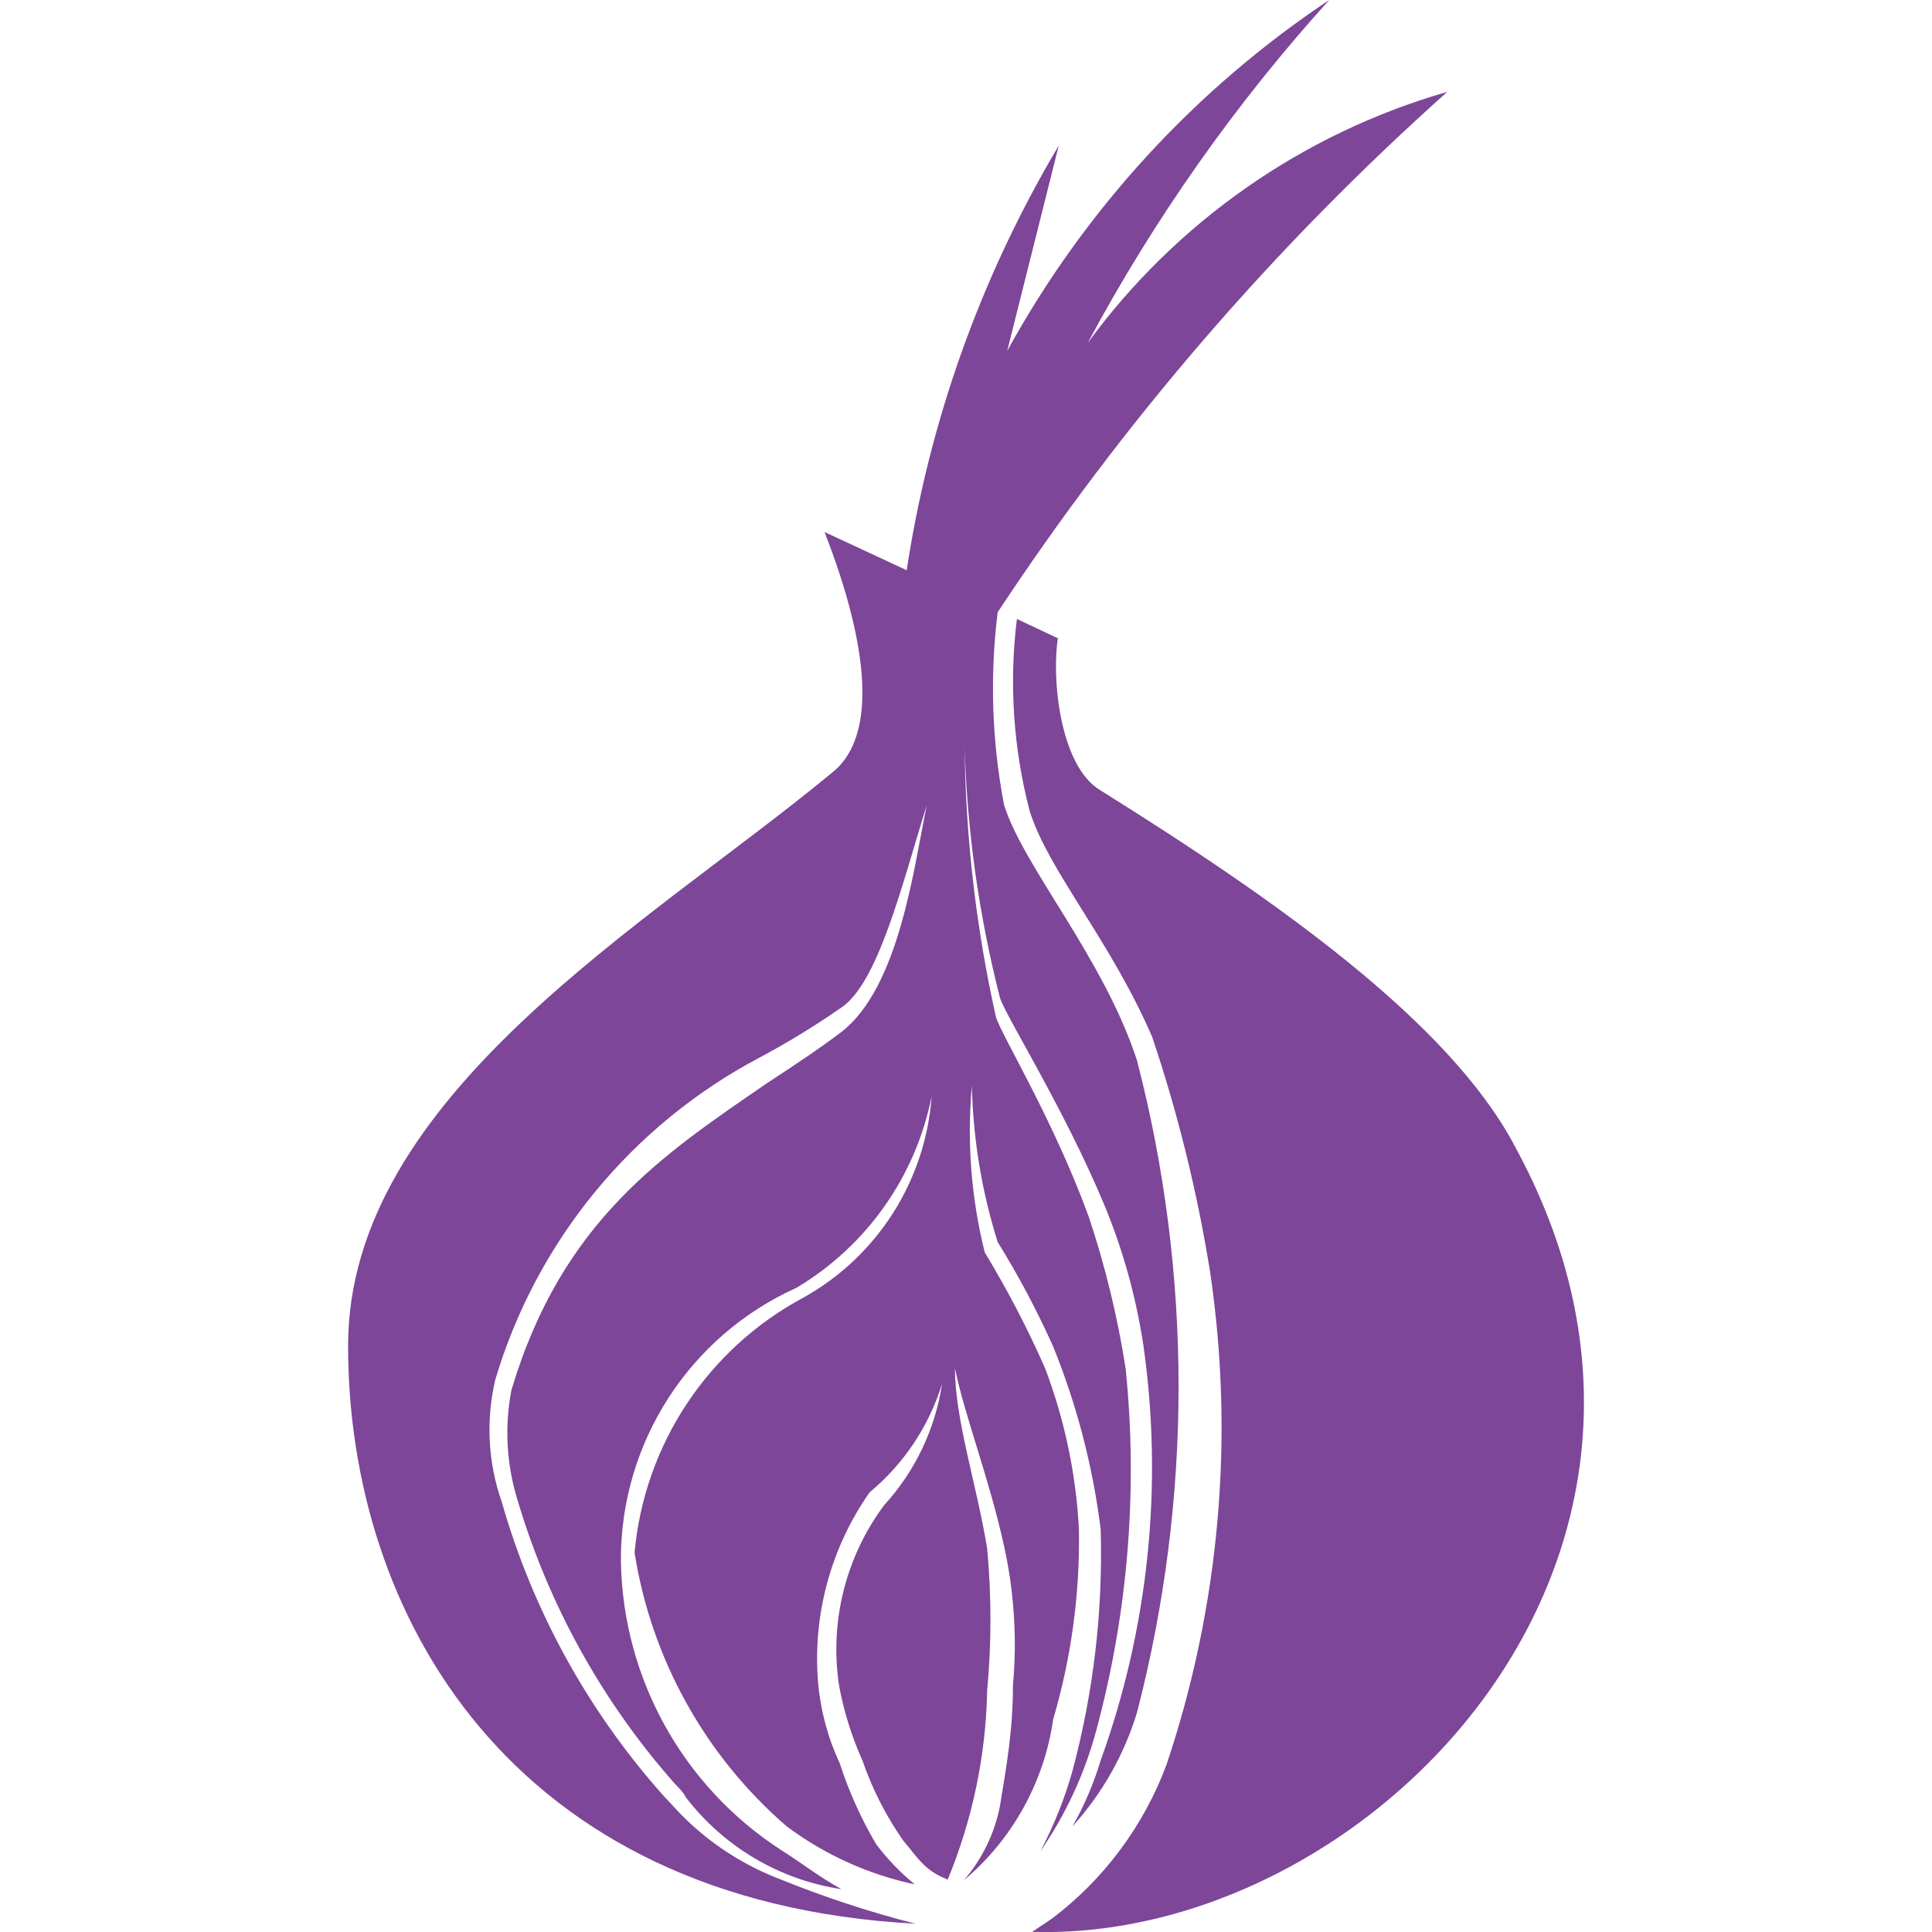
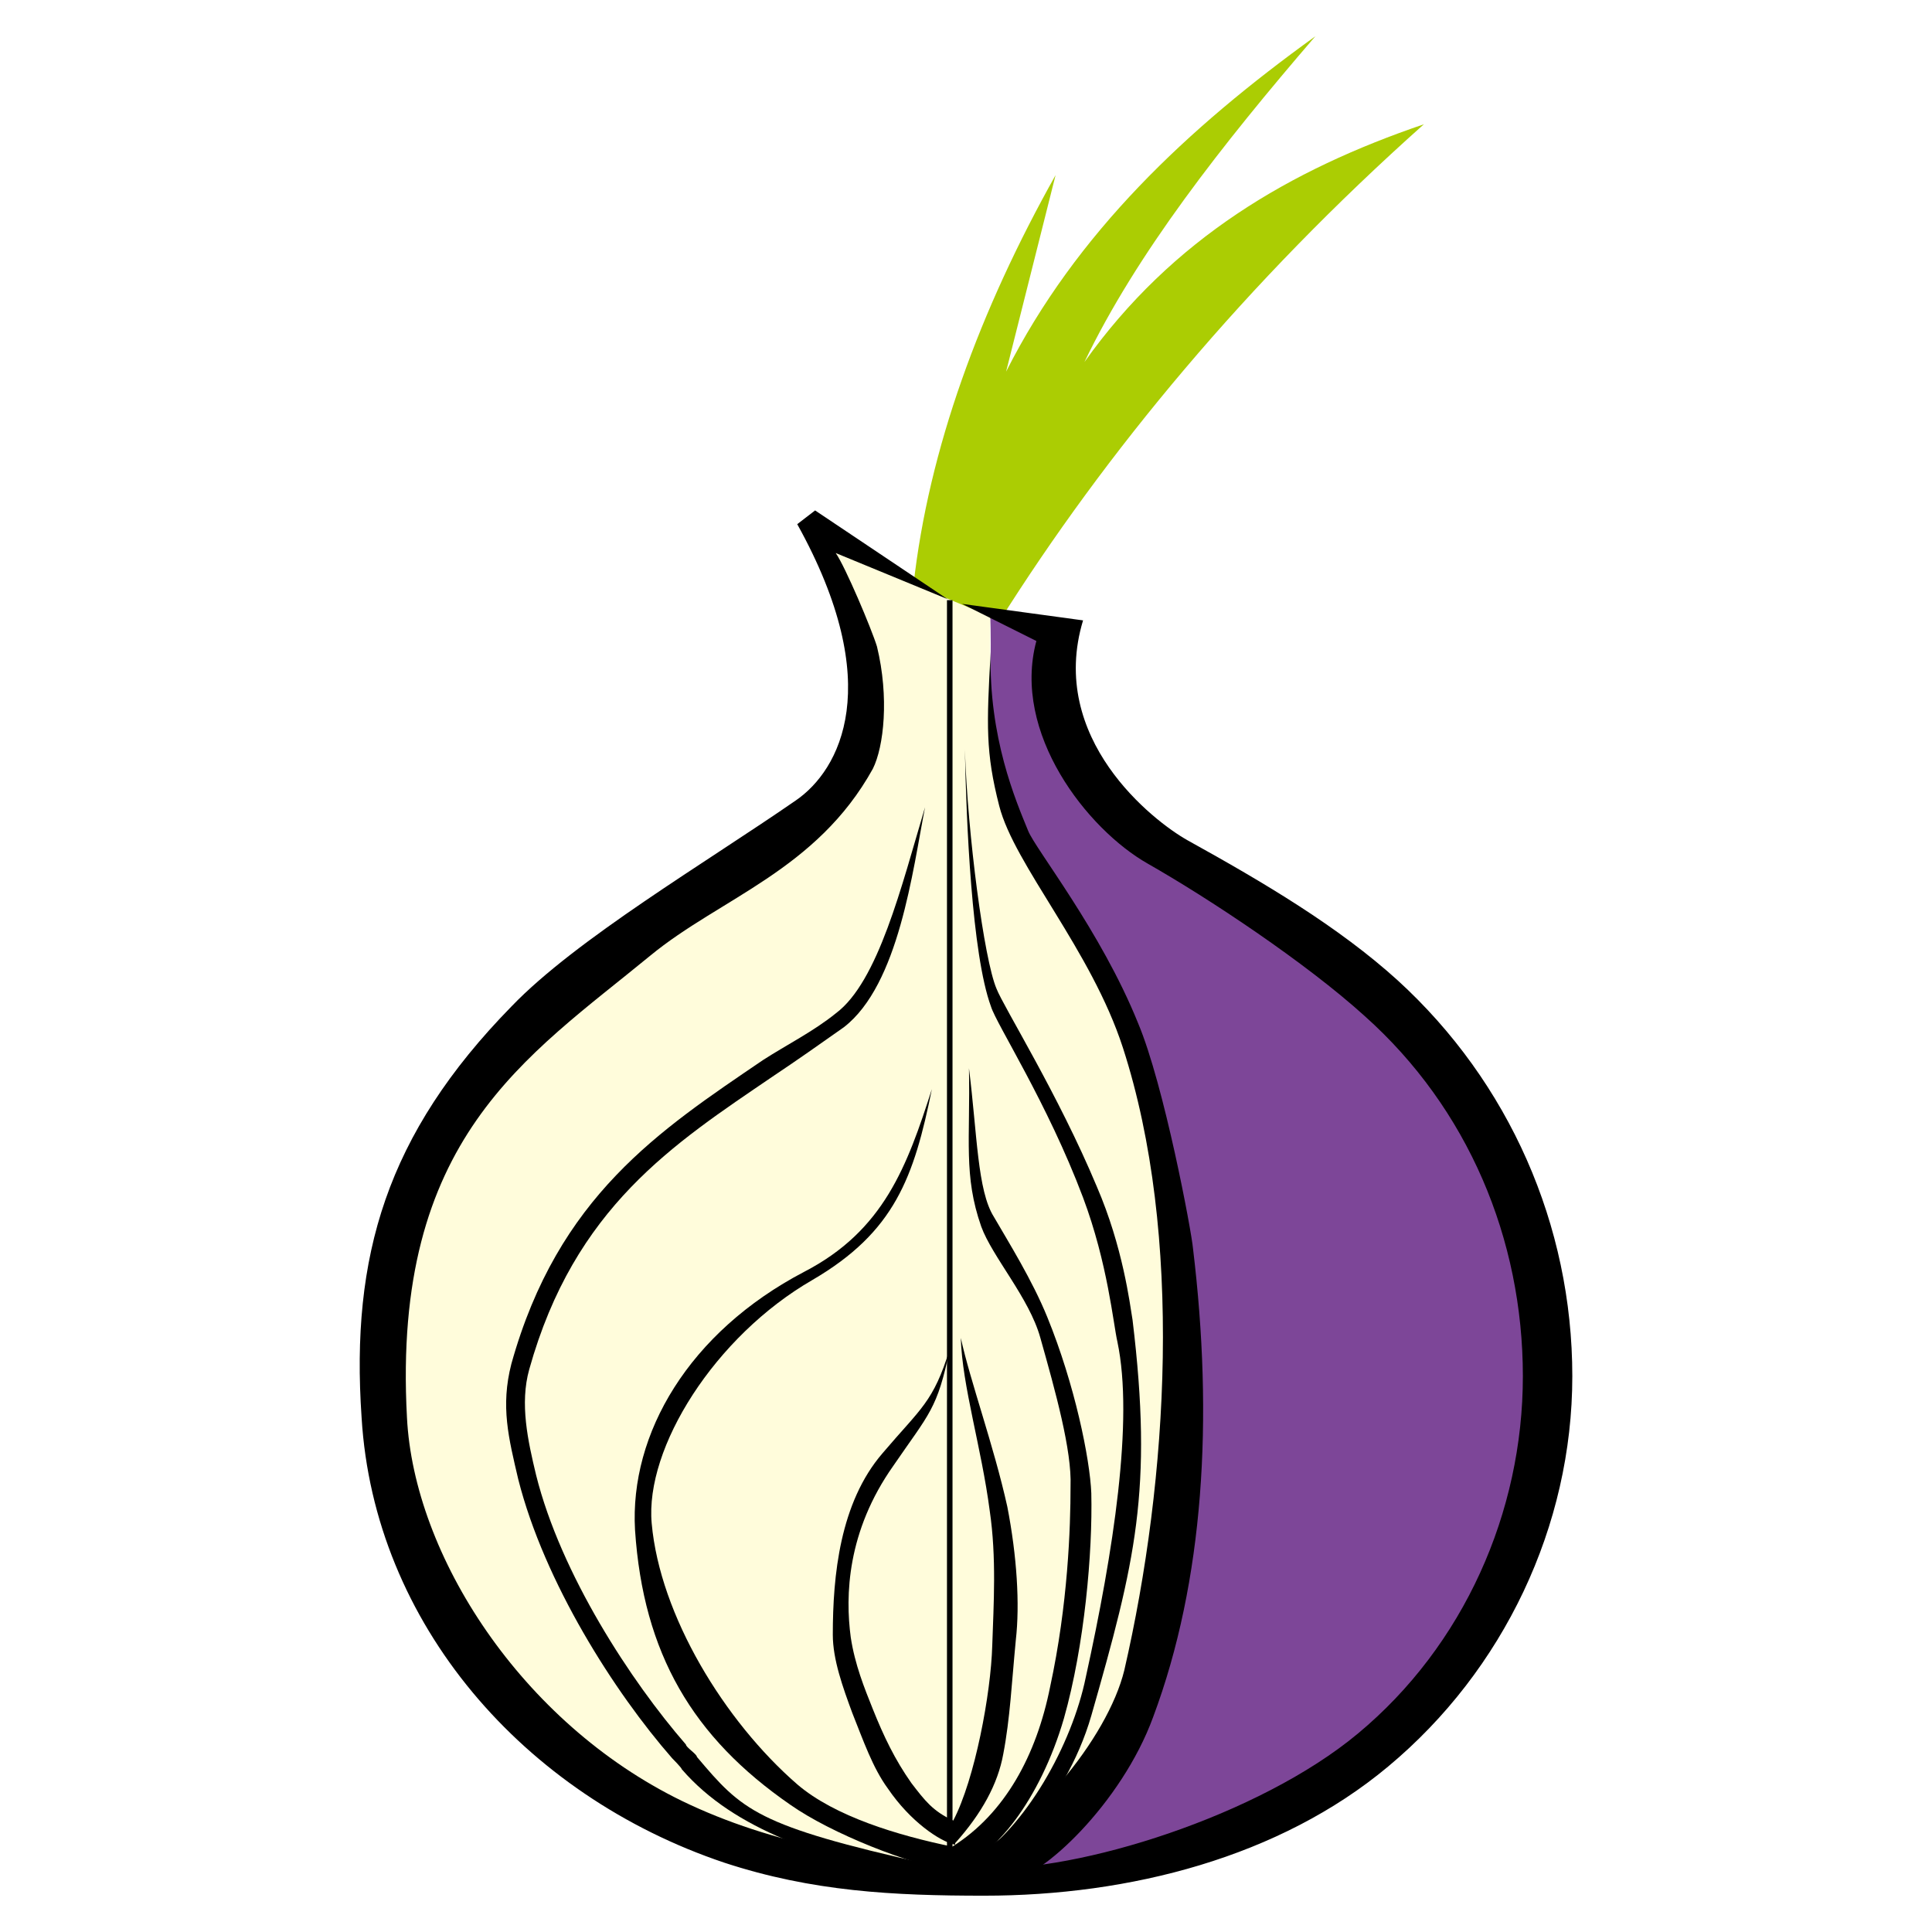
- <svg xmlns="http://www.w3.org/2000/svg" fill="#7D4698" role="img" viewBox="0 0 24 24">
-   <path d="M11.912 17.158zM17.982 1.14a8.419 8.419 0 00-4.47 3.12A21.428 21.428 0 0116.512 0a12.419 12.419 0 00-4 4.359l.64-2.55a14.628 14.628 0 00-1.9 5.349l1.12.48a33.126 33.126 0 015.609-6.499zm.82 13.069c-.82-1.52-2.92-3.01-5.13-4.39-.51-.3-.61-1.41-.53-1.89l-.51-.24a6.369 6.369 0 00.16 2.39c.24.75 1 1.6 1.52 2.8a18.158 18.158 0 01.72 2.92 13.169 13.169 0 01-.54 6.119 4.26 4.26 0 01-1.43 1.92l-.24.16c4.16.13 8.829-4.63 5.979-9.789zm-5.399 4.789a6.619 6.619 0 00-.42-2 12.409 12.409 0 00-.75-1.44 6.229 6.229 0 01-.16-2.07 6.999 6.999 0 00.32 1.94 11.079 11.079 0 01.69 1.3 8.999 8.999 0 01.59 2.27 10.429 10.429 0 01-.35 3 5.109 5.109 0 01-.4 1 4.849 4.849 0 00.7-1.52 12.419 12.419 0 00.36-4.479 11.609 11.609 0 00-.46-1.89c-.44-1.2-1.07-2.23-1.15-2.47a16.208 16.208 0 01-.39-3.36 14.308 14.308 0 00.44 3.12c.08.24.8 1.38 1.3 2.58a7.469 7.469 0 01.48 1.73 10.719 10.719 0 01-.53 5.159 4 4 0 01-.35.82 3.72 3.72 0 00.8-1.41 16.138 16.138 0 000-8.109c-.42-1.28-1.41-2.4-1.65-3.17a7.679 7.679 0 01-.08-2.39l-2.15-1c.56 1.44.66 2.56.08 3-2.26 1.87-5.999 3.999-5.999 7.109 0 3.32 2 6.909 7.049 7.179a12.999 12.999 0 01-1.7-.56 3.45 3.45 0 01-1.31-.9l-.13-.14A9.339 9.339 0 016.233 18.658a2.71 2.71 0 01-.08-1.52 6.679 6.679 0 013.28-3.999 10.099 10.099 0 00 1-.61c.47-.29.77-1.53 1.08-2.53-.16.77-.34 2.26-1.06 2.82-.29.22-.61.43-.93.64-1.28.88-2.54 1.7-3.17 3.809a2.82 2.82 0 00.08 1.38 9.319 9.319 0 001.95 3.51s.13.13.13.16a3 3 0 001.94 1.15c-.29-.16-.53-.35-.74-.48a4.359 4.359 0 01-2-3.6 3.7 3.7 0 012.18-3.39 3.58 3.58 0 001.68-2.38 3.12 3.12 0 01-1.59 2.5 4 4 0 00-2.1 3.17 5.659 5.659 0 001.89 3.4 4.08 4.08 0 001.59.72 2.89 2.89 0 01-.48-.5 5 5 0 01-.45-1 3 3 0 01-.27-1 3.6 3.6 0 01.64-2.37 2.84 2.84 0 00.9-1.35 2.87 2.87 0 01-.72 1.51 3 3 0 00-.56 2.24 4.06 4.06 0 00.29.93 4 4 0 00.51 1c.18.21.26.37.55.48a6.479 6.479 0 00.49-2.35 9.519 9.519 0 000-1.76c-.13-.8-.4-1.6-.4-2.24.12.59.43 1.38.61 2.21a5.629 5.629 0 01.11 1.73c0 .56-.08 1-.16 1.49a2 2 0 01-.45.93 3.21 3.21 0 001.11-2 7.899 7.899 0 00.32-2.36z" />
+ <svg xmlns="http://www.w3.org/2000/svg" viewBox="-8.467 0 50.8 50.8" fill="#000000">
+   <g transform="matrix(0.2645843,0,0,0.2645833,-50.69753,-16.02721)" id="layer3" style="display:inline">
+     <g id="layer5">
+       <path d="m 264.513,77.978 -4.917,19.529 c 6.965,-13.793 18.027,-24.172 30.729,-33.323 -9.287,10.789 -17.754,21.579 -22.944,32.368 8.741,-12.292 20.486,-19.12 33.733,-23.627 -17.618,15.706 -31.602,32.559 -42.255,49.494 l -8.467,-3.687 c 1.501,-13.521 6.609,-27.369 14.121,-40.754 z" id="path2554" style="fill:#abcd03" />
+       <path d="m 241.901,115.142 16.116,6.686 c 0,4.098 -0.333,16.597 2.229,20.284 26.803,34.519 22.293,103.713 -5.43,105.488 -42.217,0 -58.317,-28.679 -58.317,-55.038 0,-24.037 28.816,-40.016 46.025,-54.219 4.37,-3.824 3.611,-12.275 -0.624,-23.201 z" id="path2534" style="fill:#fffcdb" />
+       <path d="m 258.022,121.587 5.808,2.963 c -0.546,3.823 0.273,12.292 4.096,14.476 16.936,10.516 32.914,21.988 39.197,33.46 22.398,40.426 -15.706,77.846 -48.62,74.295 17.891,-13.248 23.081,-40.425 16.389,-70.062 -2.731,-11.609 -6.966,-22.125 -14.478,-34.007 -3.254,-5.832 -2.118,-13.066 -2.392,-21.125 z" id="path2536" style="fill:#7d4698" />
+     </g>
+     <g id="layer4" style="display:inline">
+       <path d="m 255.226,120.589 12.018,1.639 c -3.551,11.745 6.966,19.939 10.38,21.852 7.648,4.234 15.023,8.604 20.896,13.93 11.063,10.106 17.345,24.31 17.345,39.333 0,14.886 -6.829,29.226 -18.301,38.786 -10.789,9.014 -25.675,12.838 -40.152,12.838 -9.014,0 -17.072,-0.409 -25.812,-3.278 -19.939,-6.692 -34.826,-23.763 -36.055,-44.25 -1.093,-15.979 2.458,-28.134 14.887,-40.835 6.418,-6.692 19.393,-14.34 28.271,-20.486 4.371,-3.005 9.014,-11.473 0.136,-27.451 l 1.776,-1.366 13.157,8.812 -11.108,-4.578 c 0.956,1.366 3.551,7.512 4.098,9.287 1.229,5.053 0.683,9.971 -0.41,12.155 -5.599,10.107 -15.159,12.838 -22.124,18.574 -12.292,10.106 -25.676,18.164 -24.174,45.888 0.683,13.657 11.336,30.319 27.314,38.104 9.014,4.371 19.394,6.146 29.91,6.692 9.423,0.41 27.451,-5.19 37.284,-13.384 10.516,-8.74 16.389,-21.988 16.389,-35.508 0,-13.658 -5.463,-26.632 -15.706,-35.783 -5.873,-5.326 -15.569,-11.745 -21.578,-15.16 -6.009,-3.414 -13.521,-12.974 -11.063,-22.124 z" id="path2538" />
+       <path d="m 251.539,140.802 c -1.229,6.283 -2.595,17.618 -8.058,21.852 -2.322,1.638 -4.644,3.278 -7.102,4.916 -9.833,6.693 -19.667,12.974 -24.173,29.09 -0.956,3.415 -0.136,7.102 0.684,10.516 2.458,9.833 9.423,20.486 14.886,26.769 0,0.273 1.093,0.956 1.093,1.229 4.507,5.327 5.873,6.829 22.944,10.652 l -0.41,1.913 c -10.243,-2.731 -18.71,-5.189 -24.037,-11.336 0,-0.136 -0.956,-1.093 -0.956,-1.093 -5.736,-6.556 -12.702,-17.481 -15.296,-27.724 -0.956,-4.098 -1.775,-7.238 -0.683,-11.473 4.643,-16.661 14.75,-23.217 24.993,-30.182 2.322,-1.502 5.053,-2.869 7.238,-4.644 4.233,-3.14 6.554,-12.701 8.877,-20.485 z" id="path2540" />
+       <path d="m 255.906,166.75 c 0.137,7.102 -0.556,10.665 1.219,15.719 1.092,3.004 4.782,7.101 5.875,11.062 1.502,5.327 3.138,11.199 3,14.75 0,4.098 -0.256,11.742 -2.031,19.937 -1.354,6.771 -4.473,12.582 -9.719,15.875 -5.373,-1.106 -11.682,-2.995 -15.406,-6.188 -7.238,-6.282 -13.649,-16.787 -14.469,-25.938 -0.682,-7.511 6.273,-18.588 15.969,-24.188 8.194,-4.78 10.1,-10.228 11.875,-18.969 -2.458,7.648 -4.766,14.059 -12.688,18.156 -11.472,6.009 -17.358,16.096 -16.812,25.656 0.819,12.291 5.742,20.619 15.438,27.312 4.097,2.868 11.751,5.899 16.531,6.719 v -0.625 c 3.625,-0.679 8.318,-6.633 10.656,-14.688 2.049,-7.238 2.857,-16.502 2.719,-22.375 -0.137,-3.414 -1.643,-10.808 -4.375,-17.5 -1.502,-3.687 -3.809,-7.374 -5.312,-9.969 -1.637,-2.597 -1.649,-8.195 -2.469,-14.75 z" id="path2542" />
+       <path d="m 255.094,193.531 c 0.136,4.78 2.056,10.905 2.875,17.188 0.684,4.644 0.387,9.308 0.25,13.406 -0.135,4.743 -1.715,13.242 -3.875,17.375 -2.037,-0.934 -2.833,-1.999 -4.156,-3.719 -1.638,-2.322 -2.751,-4.644 -3.844,-7.375 -0.819,-2.049 -1.776,-4.394 -2.188,-7.125 -0.546,-4.097 -0.393,-10.507 4.25,-17.062 3.551,-5.19 4.365,-5.585 5.594,-11.594 -1.64,5.326 -2.862,5.869 -6.688,10.375 -4.233,4.917 -4.938,12.159 -4.938,18.031 0,2.459 0.981,5.187 1.938,7.781 1.092,2.732 2.029,5.452 3.531,7.5 2.258,3.321 5.148,5.209 6.562,5.562 0.009,0.002 0.022,-0.002 0.031,0 0.03,0.007 0.065,0.025 0.094,0.031 v -0.156 c 2.65,-2.954 4.244,-5.889 4.781,-8.844 0.683,-3.551 0.84,-7.11 1.25,-11.344 0.409,-3.551 0.112,-8.334 -0.844,-13.25 -1.365,-6.146 -3.669,-12.412 -4.625,-16.781 z" id="path2544" />
+       <path d="m 255.499,135.066 c 0.137,7.101 0.683,20.35 2.595,25.539 0.546,1.775 5.599,9.56 9.149,18.983 2.459,6.556 3.005,12.565 3.415,14.34 1.639,7.785 -0.41,20.896 -3.142,33.324 -1.365,6.692 -6.009,15.023 -11.335,18.301 l -1.092,1.912 c 3.005,-0.137 10.379,-7.375 12.974,-16.389 4.371,-15.296 6.146,-22.398 4.098,-39.333 -0.273,-1.64 -0.956,-7.238 -3.551,-13.248 -3.824,-9.151 -9.287,-17.891 -9.969,-19.667 -1.23,-2.867 -2.869,-15.295 -3.142,-23.762 z" id="path2550" />
+       <path d="m 258.062,125.353 c -0.405,7.298 -0.514,9.986 0.851,15.312 1.502,5.873 9.151,14.34 12.292,24.037 6.009,18.574 4.507,42.884 0.136,61.867 -1.638,6.691 -9.424,16.389 -17.208,19.529 l 5.736,1.366 c 3.141,-0.137 11.198,-7.648 14.34,-16.252 5.052,-13.521 6.009,-29.636 3.96,-46.571 -0.137,-1.639 -2.869,-16.252 -5.463,-22.398 -3.688,-9.15 -10.244,-17.345 -10.926,-19.119 -1.228,-3.005 -3.927,-9.244 -3.718,-17.771 z" id="path2552" />
+       <rect width="0.55" height="126.019" x="253.72" y="120.217" id="rect2556" />
+     </g>
+   </g>
</svg>
